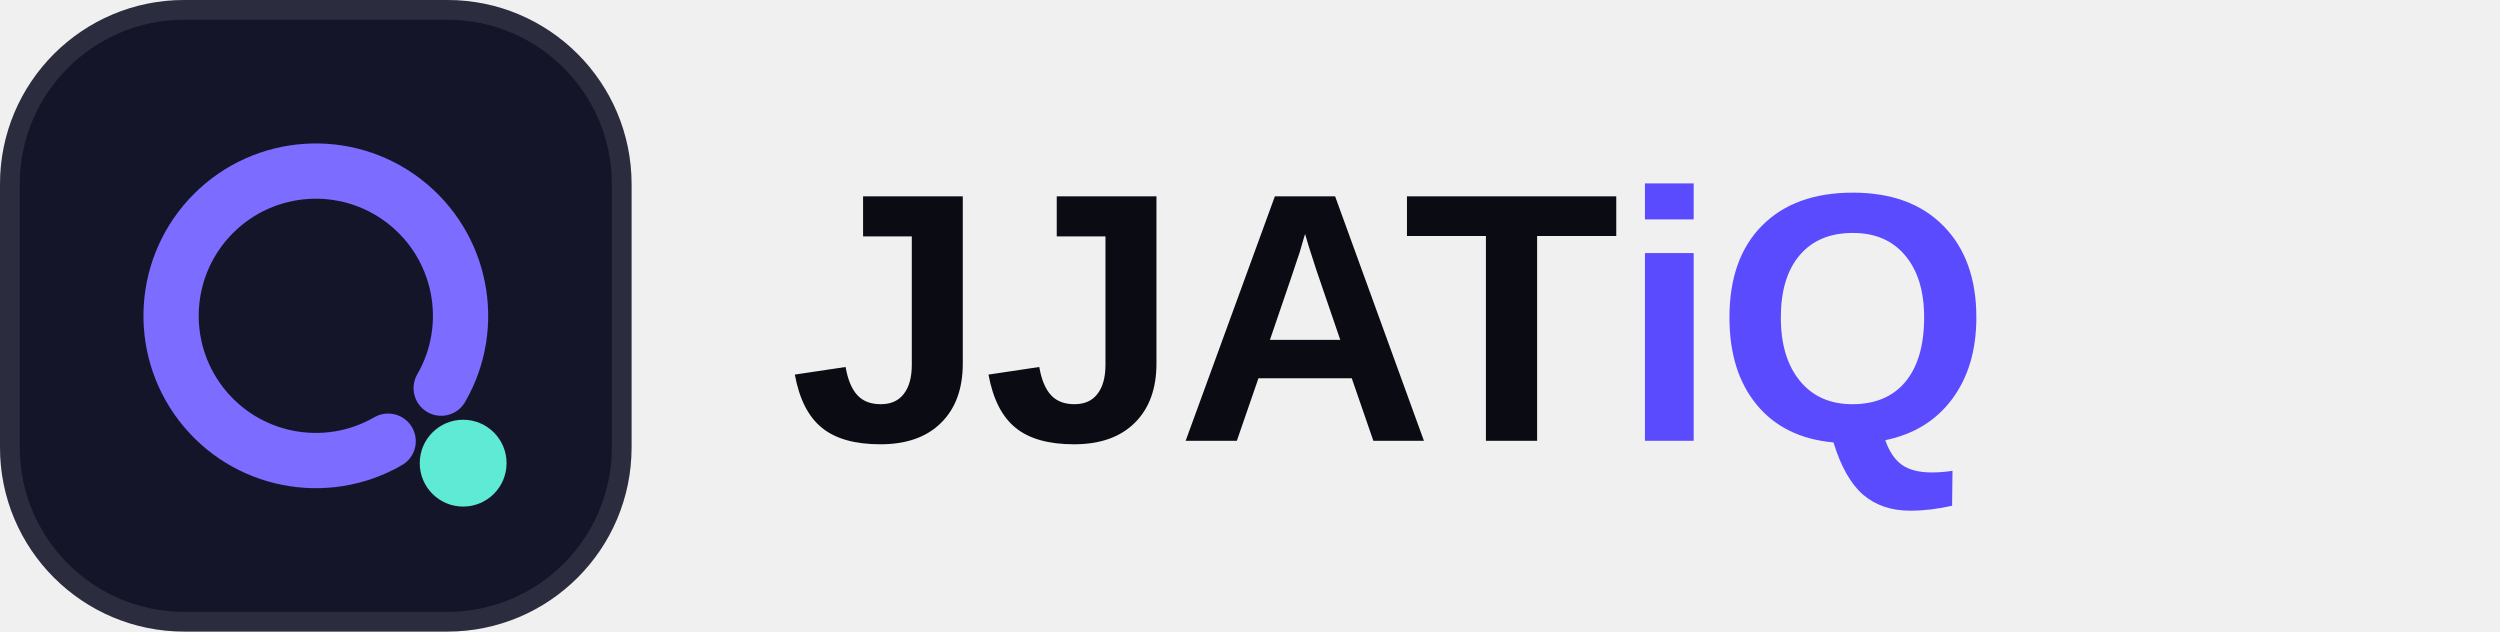
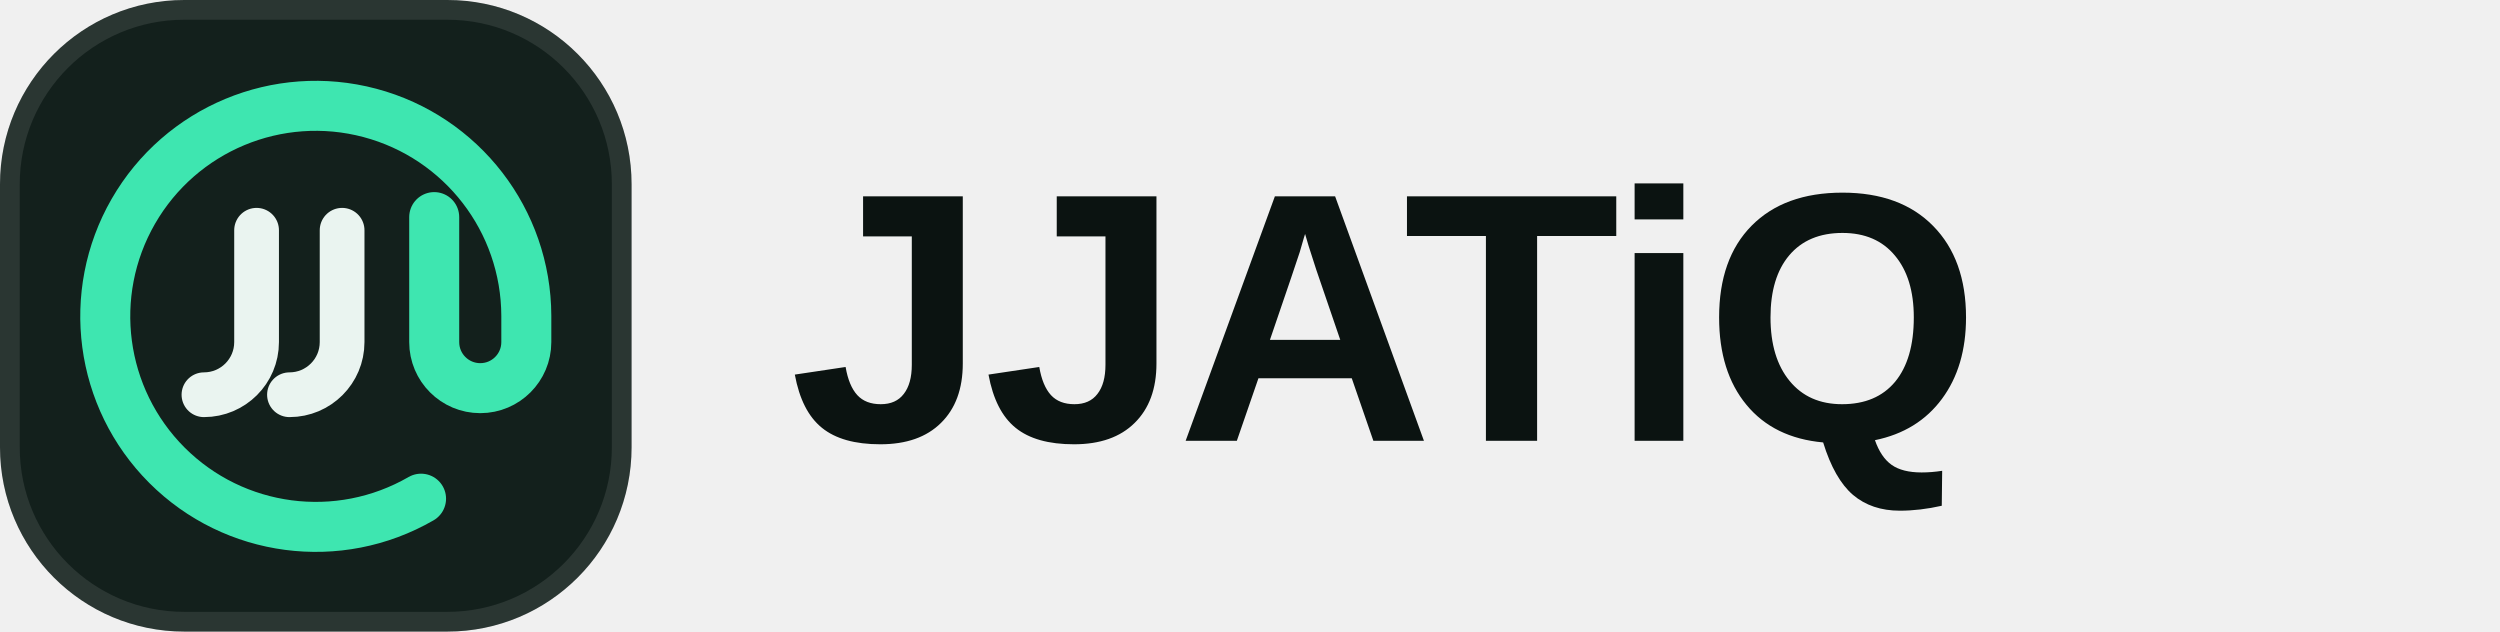
<svg xmlns="http://www.w3.org/2000/svg" viewBox="0 0 190 48" role="img" aria-label="JJATiQ">
-   <rect width="48" height="48" rx="14" fill="#15152A" />
+   <rect width="48" height="48" rx="14" fill="#13201C" />
  <rect x=".75" y=".75" width="46.5" height="46.5" rx="13.25" fill="none" stroke="#FFFFFF" stroke-opacity=".1" stroke-width="1.5" />
-   <path d="M33.53 29.5A11 11 0 1 0 29.5 33.53" fill="none" stroke="#7C6CFF" stroke-width="4.2" stroke-linecap="round" />
-   <circle cx="35.2" cy="35.2" r="3.3" fill="#5EEAD4" />
-   <text x="60" y="33.5" font-family="'Outfit', 'Helvetica Neue', Arial, sans-serif" font-size="27" font-weight="600" letter-spacing="-0.3" fill="#0B0B14">JJAT<tspan fill="#5B4BFF">iQ</tspan>
-   </text>
+   <path d="M33 16.5v9.5a3.5 3.5 0 0 0 7 0v-2A16 16 0 1 0 32 37.9" fill="none" stroke="#3EE6B0" stroke-width="3.8" stroke-linecap="round" stroke-linejoin="round" />
+   <path d="M19.5 17.5v8.5a4 4 0 0 1-4 4" fill="none" stroke="#EAF4F0" stroke-width="3.4" stroke-linecap="round" />
+   <path d="M26 17.5v8.5a4 4 0 0 1-4 4" fill="none" stroke="#EAF4F0" stroke-width="3.4" stroke-linecap="round" />
+   <text x="60" y="33.5" font-family="'Outfit', 'Helvetica Neue', Arial, sans-serif" font-size="27" font-weight="600" letter-spacing="-0.3" fill="#0B1311">JJATiQ</text>
</svg>
